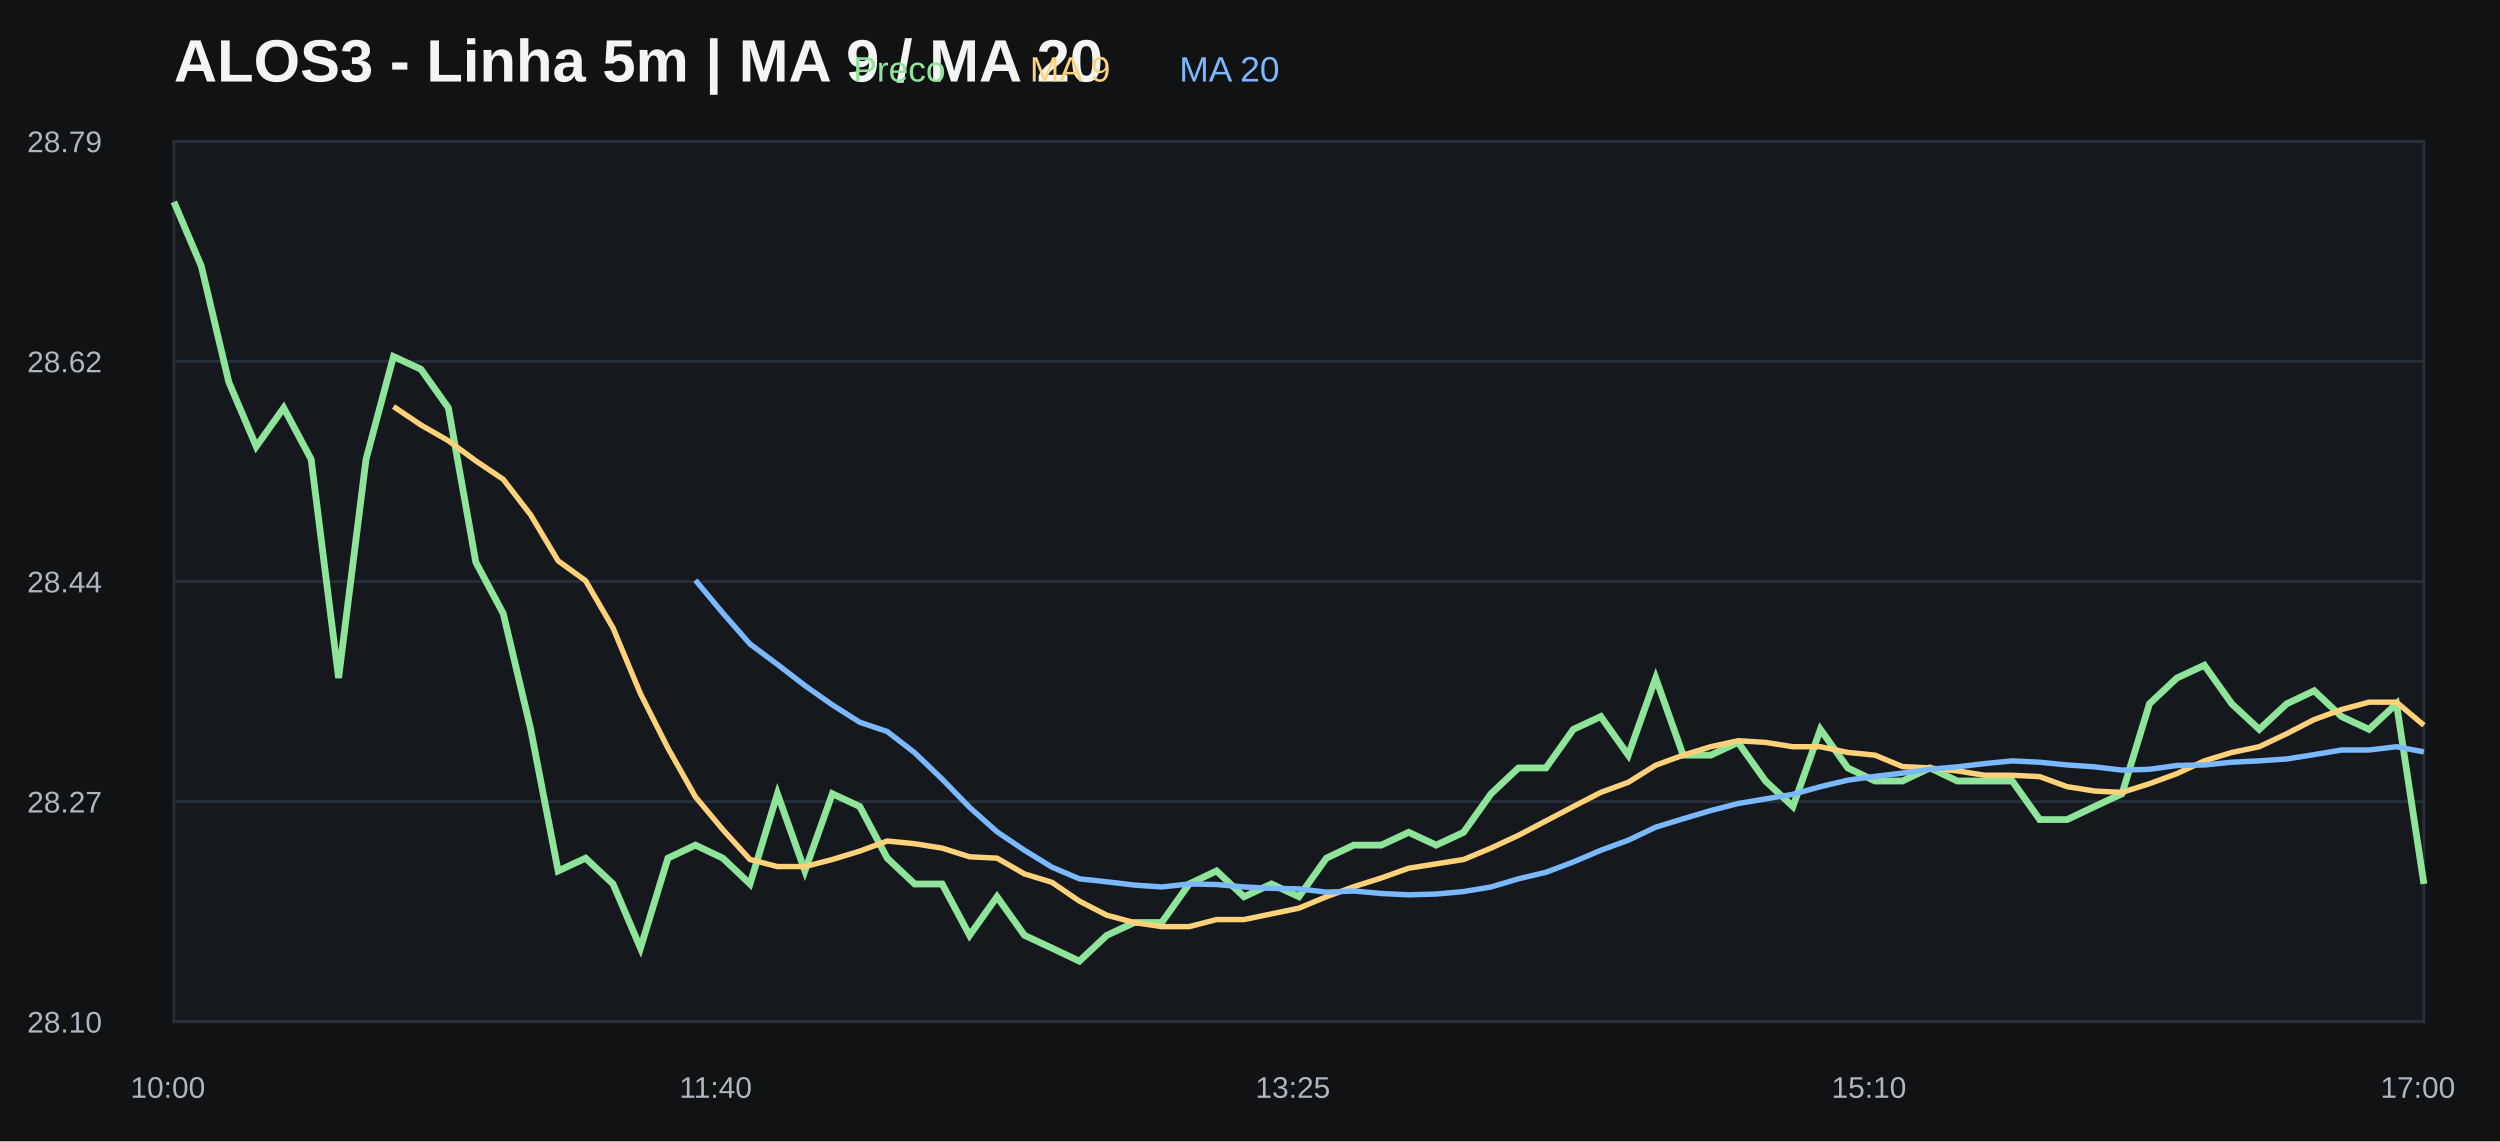
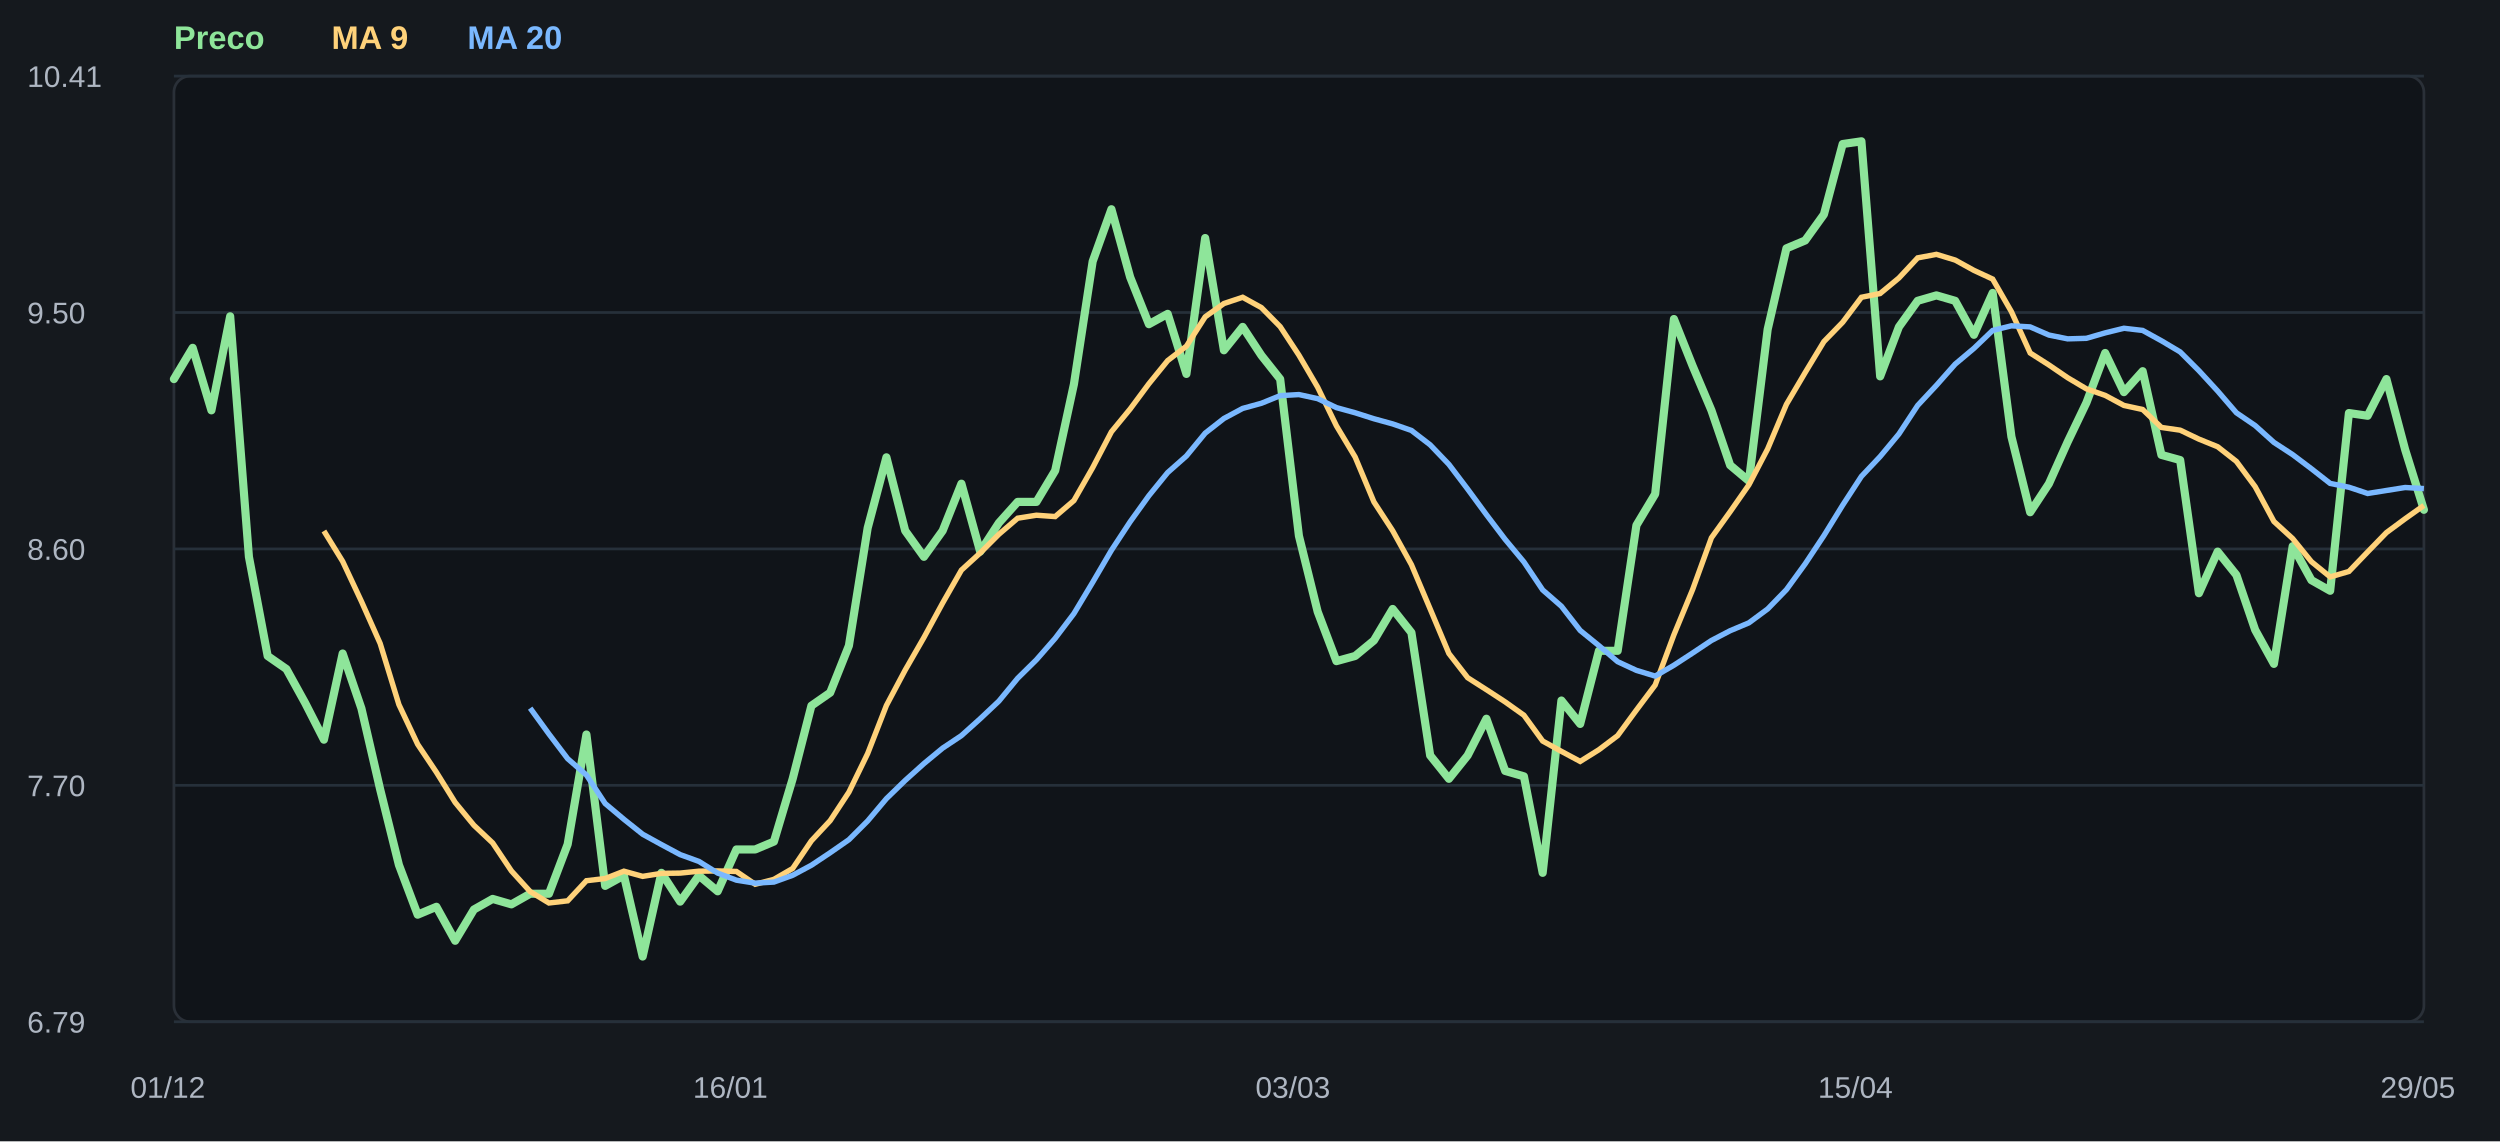
<svg xmlns="http://www.w3.org/2000/svg" width="920" height="420" viewBox="0 0 920 420">
-   <rect width="100%" height="100%" fill="#101214" />
-   <text x="64" y="30" fill="#F3F5F2" font-size="22" font-family="Arial" font-weight="700">ALOS3 - Linha 5m | MA 9 / MA 20</text>
-   <text x="314" y="30" fill="#8EE59A" font-size="13" font-family="Arial">Preco</text>
-   <text x="379" y="30" fill="#FFD27A" font-size="13" font-family="Arial">MA 9</text>
-   <text x="434" y="30" fill="#7AB8FF" font-size="13" font-family="Arial">MA 20</text>
-   <rect x="64" y="52" width="828" height="324" fill="#15191E" stroke="#2A3038" />
+   <rect width="100%" height="100%" fill="#15191E" />
+   <rect x="64" y="28" width="828" height="348" rx="6" fill="#101419" stroke="#2A3038" />
+   <text x="64" y="18" fill="#8EE59A" font-size="12" font-family="Arial" font-weight="700">Preco</text>
+   <text x="122" y="18" fill="#FFD27A" font-size="12" font-family="Arial" font-weight="700">MA 9</text>
+   <text x="172" y="18" fill="#7AB8FF" font-size="12" font-family="Arial" font-weight="700">MA 20</text>
  <line x1="64" y1="376.0" x2="892" y2="376.0" stroke="#26303A" stroke-width="1" />
-   <text x="10" y="380.0" fill="#AEB6C2" font-size="11" font-family="Arial">28.10</text>
-   <line x1="64" y1="295.0" x2="892" y2="295.0" stroke="#26303A" stroke-width="1" />
-   <text x="10" y="299.0" fill="#AEB6C2" font-size="11" font-family="Arial">28.27</text>
-   <line x1="64" y1="214.0" x2="892" y2="214.0" stroke="#26303A" stroke-width="1" />
-   <text x="10" y="218.0" fill="#AEB6C2" font-size="11" font-family="Arial">28.44</text>
-   <line x1="64" y1="133.0" x2="892" y2="133.0" stroke="#26303A" stroke-width="1" />
-   <text x="10" y="137.0" fill="#AEB6C2" font-size="11" font-family="Arial">28.62</text>
-   <line x1="64" y1="52.0" x2="892" y2="52.0" stroke="#26303A" stroke-width="1" />
-   <text x="10" y="56.0" fill="#AEB6C2" font-size="11" font-family="Arial">28.79</text>
-   <polyline points="64.0,74.3 74.1,98.0 84.2,140.6 94.3,164.3 104.4,150.1 114.5,169.0 124.6,249.5 134.7,169.0 144.8,131.2 154.9,135.9 165.0,150.1 175.1,206.9 185.2,225.8 195.3,268.4 205.4,320.5 215.5,315.8 225.6,325.3 235.7,348.9 245.8,315.8 255.9,311.0 266.0,315.8 276.0,325.3 286.1,292.1 296.2,320.5 306.3,292.1 316.4,296.8 326.5,315.8 336.6,325.3 346.7,325.3 356.8,344.2 366.9,330.0 377.0,344.2 387.1,348.9 397.2,353.7 407.3,344.2 417.4,339.5 427.5,339.5 437.6,325.3 447.7,320.5 457.8,330.0 467.9,325.3 478.0,330.0 488.1,315.8 498.2,311.0 508.3,311.0 518.4,306.3 528.5,311.0 538.6,306.3 548.7,292.1 558.8,282.6 568.9,282.6 579.0,268.4 589.1,263.7 599.2,277.9 609.3,249.5 619.4,277.9 629.5,277.9 639.6,273.2 649.7,287.4 659.8,296.8 669.9,268.4 680.0,282.6 690.0,287.4 700.1,287.4 710.2,282.6 720.3,287.4 730.4,287.4 740.5,287.4 750.6,301.6 760.7,301.6 770.8,296.8 780.9,292.1 791.0,259.0 801.1,249.5 811.2,244.8 821.3,259.0 831.4,268.4 841.5,259.0 851.6,254.2 861.7,263.7 871.8,268.4 881.9,259.0 892.0,325.3" fill="none" stroke="#8EE59A" stroke-width="2.5" />
-   <polyline points="144.8,149.6 154.9,156.4 165.0,162.2 175.1,169.6 185.2,176.4 195.3,189.5 205.4,206.4 215.5,213.7 225.6,231.1 235.7,255.3 245.8,275.3 255.9,293.2 266.0,305.3 276.0,316.3 286.1,318.9 296.2,318.9 306.3,316.3 316.4,313.2 326.5,309.5 336.6,310.5 346.7,312.1 356.8,315.3 366.9,315.8 377.0,321.6 387.1,324.7 397.2,331.6 407.3,336.8 417.4,339.5 427.5,341.0 437.6,341.0 447.7,338.4 457.8,338.4 467.9,336.3 478.0,334.2 488.1,330.0 498.2,326.3 508.3,323.1 518.4,319.5 528.5,317.9 538.6,316.3 548.7,312.1 558.8,307.4 568.9,302.1 579.0,296.8 589.1,291.6 599.2,287.9 609.3,281.6 619.4,277.9 629.5,274.8 639.6,272.6 649.7,273.2 659.8,274.8 669.9,274.8 680.0,276.9 690.0,277.9 700.1,282.1 710.2,282.6 720.3,283.7 730.4,285.3 740.5,285.3 750.6,285.8 760.7,289.5 770.8,291.1 780.9,291.6 791.0,288.4 801.1,284.7 811.2,280.0 821.3,276.9 831.4,274.8 841.5,270.0 851.6,264.8 861.7,261.1 871.8,258.4 881.9,258.4 892.0,266.9" fill="none" stroke="#FFD27A" stroke-width="2" />
-   <polyline points="255.9,213.5 266.0,225.6 276.0,237.0 286.1,244.5 296.2,252.3 306.3,259.4 316.4,265.8 326.5,269.2 336.6,277.0 346.7,286.7 356.8,297.1 366.9,306.1 377.0,312.9 387.1,319.1 397.2,323.4 407.3,324.5 417.4,325.7 427.5,326.4 437.6,325.3 447.7,325.5 457.8,326.4 467.9,326.9 478.0,327.1 488.1,328.3 498.2,327.9 508.3,328.8 518.4,329.3 528.5,329.0 538.6,328.1 548.7,326.4 558.8,323.4 568.9,321.0 579.0,317.2 589.1,312.9 599.2,309.2 609.3,304.4 619.4,301.3 629.5,298.3 639.6,295.7 649.7,294.0 659.8,292.3 669.9,289.5 680.0,287.1 690.0,285.7 700.1,284.5 710.2,283.1 720.3,282.2 730.4,281.0 740.5,280.0 750.6,280.5 760.7,281.5 770.8,282.2 780.9,283.4 791.0,283.1 801.1,281.7 811.2,281.5 821.3,280.5 831.4,280.0 841.5,279.3 851.6,277.7 861.7,276.0 871.8,276.0 881.9,274.8 892.0,276.7" fill="none" stroke="#7AB8FF" stroke-width="2" />
-   <text x="48.0" y="404" fill="#AEB6C2" font-size="11" font-family="Arial">10:00</text>
-   <text x="250.0" y="404" fill="#AEB6C2" font-size="11" font-family="Arial">11:40</text>
-   <text x="462.0" y="404" fill="#AEB6C2" font-size="11" font-family="Arial">13:25</text>
-   <text x="674.0" y="404" fill="#AEB6C2" font-size="11" font-family="Arial">15:10</text>
-   <text x="876.0" y="404" fill="#AEB6C2" font-size="11" font-family="Arial">17:00</text>
+   <text x="10" y="380.0" fill="#AEB6C2" font-size="11" font-family="Arial">6.79</text>
+   <line x1="64" y1="289.0" x2="892" y2="289.0" stroke="#26303A" stroke-width="1" />
+   <text x="10" y="293.0" fill="#AEB6C2" font-size="11" font-family="Arial">7.70</text>
+   <line x1="64" y1="202.0" x2="892" y2="202.0" stroke="#26303A" stroke-width="1" />
+   <text x="10" y="206.0" fill="#AEB6C2" font-size="11" font-family="Arial">8.60</text>
+   <line x1="64" y1="115.0" x2="892" y2="115.0" stroke="#26303A" stroke-width="1" />
+   <text x="10" y="119.0" fill="#AEB6C2" font-size="11" font-family="Arial">9.50</text>
+   <line x1="64" y1="28.0" x2="892" y2="28.0" stroke="#26303A" stroke-width="1" />
+   <text x="10" y="32.0" fill="#AEB6C2" font-size="11" font-family="Arial">10.41</text>
+   <polyline points="64.0,139.5 70.9,128.0 77.8,151.0 84.7,116.4 91.6,204.9 98.5,241.4 105.4,246.2 112.3,258.7 119.2,272.2 126.1,240.5 133.0,260.7 139.9,290.5 146.8,318.3 153.7,336.6 160.6,333.7 167.5,346.2 174.4,334.7 181.3,330.8 188.2,332.8 195.1,328.9 202.0,328.9 208.9,310.7 215.8,270.3 222.7,326.0 229.6,322.2 236.5,352.0 243.4,321.2 250.3,331.8 257.2,322.2 264.1,328.0 271.0,312.6 277.9,312.6 284.8,309.7 291.7,286.6 298.6,259.7 305.5,254.9 312.4,237.6 319.3,194.3 326.2,168.3 333.1,195.3 340.0,204.9 346.9,195.3 353.8,178.0 360.7,203.0 367.6,192.4 374.5,184.7 381.4,184.7 388.3,173.2 395.2,141.4 402.1,96.2 409.0,77.0 415.9,102.0 422.8,119.3 429.7,115.5 436.6,137.6 443.5,87.6 450.4,128.9 457.3,120.3 464.2,130.8 471.1,139.5 478.0,197.2 484.9,225.1 491.8,243.3 498.7,241.4 505.6,235.7 512.5,224.1 519.4,232.8 526.3,278.0 533.2,286.6 540.1,278.0 547.0,264.5 553.9,283.7 560.8,285.7 567.7,321.2 574.6,257.8 581.5,266.4 588.4,239.5 595.3,239.5 602.2,193.3 609.1,181.8 616.0,117.4 622.9,134.7 629.8,151.0 636.7,171.2 643.6,177.0 650.5,121.2 657.4,91.4 664.3,88.5 671.2,78.9 678.1,53.0 685.0,52.0 691.9,138.5 698.8,120.3 705.7,110.7 712.6,108.7 719.5,110.7 726.4,123.2 733.3,107.8 740.2,160.7 747.1,188.5 754.0,178.0 760.9,162.6 767.8,148.2 774.7,129.9 781.6,144.3 788.5,136.6 795.4,167.4 802.3,169.3 809.2,218.3 816.1,203.0 823.0,211.6 829.9,231.8 836.8,244.3 843.7,201.0 850.6,213.5 857.5,217.4 864.4,152.0 871.3,153.0 878.2,139.5 885.1,165.5 892.0,187.6" fill="none" stroke="#8EE59A" stroke-width="3" stroke-linecap="round" stroke-linejoin="round" />
+   <polyline points="119.2,195.4 126.1,206.6 133.0,221.3 139.9,236.8 146.8,259.3 153.7,273.9 160.6,284.2 167.5,295.3 174.4,303.7 181.3,310.2 188.2,320.5 195.1,328.1 202.0,332.3 208.9,331.5 215.8,324.1 222.7,323.3 229.6,320.6 236.5,322.5 243.4,321.4 250.3,321.3 257.2,320.6 264.1,320.5 271.0,320.7 277.9,325.4 284.8,323.6 291.7,319.6 298.6,309.4 305.5,302.0 312.4,291.5 319.3,277.3 326.2,259.6 333.1,246.6 340.0,234.6 346.9,221.9 353.8,209.8 360.7,203.5 367.6,196.6 374.5,190.7 381.4,189.6 388.3,190.1 395.2,184.2 402.1,172.1 409.0,158.9 415.9,150.5 422.8,141.2 429.7,132.7 436.6,127.4 443.5,116.6 450.4,111.7 457.3,109.4 464.2,113.2 471.1,120.2 478.0,130.7 484.9,142.5 491.8,156.7 498.7,168.2 505.6,184.7 512.5,195.3 519.4,207.8 526.3,224.1 533.2,240.5 540.1,249.4 547.0,253.8 553.9,258.3 560.8,263.2 567.7,272.7 574.6,276.5 581.5,280.2 588.4,275.9 595.3,270.7 602.2,261.3 609.1,252.1 616.0,233.6 622.9,216.9 629.8,197.9 636.7,188.3 643.6,178.4 650.5,165.2 657.4,148.8 664.3,137.1 671.2,125.7 678.1,118.6 685.0,109.4 691.9,108.0 698.8,102.3 705.7,94.9 712.6,93.6 719.5,95.7 726.4,99.5 733.3,102.7 740.2,114.7 747.1,129.9 754.0,134.3 760.9,139.0 767.8,143.1 774.7,145.5 781.6,149.2 788.5,150.7 795.4,157.3 802.3,158.3 809.2,161.6 816.1,164.4 823.0,169.8 829.9,179.1 836.8,191.9 843.7,198.2 850.6,206.7 857.5,212.3 864.4,210.3 871.3,203.1 878.2,196.0 885.1,190.9 892.0,186.0" fill="none" stroke="#FFD27A" stroke-width="2" />
+   <polyline points="195.1,260.6 202.0,270.1 208.9,279.2 215.8,285.2 222.7,295.7 229.6,301.5 236.5,307.0 243.4,310.8 250.3,314.5 257.2,317.0 264.1,321.3 271.0,323.9 277.9,325.0 284.8,324.6 291.7,322.1 298.6,318.4 305.5,313.8 312.4,309.0 319.3,302.1 326.2,293.9 333.1,287.2 340.0,281.0 346.9,275.3 353.8,270.7 360.7,264.5 367.6,258.0 374.5,249.6 381.4,242.8 388.3,234.9 395.2,225.8 402.1,214.3 409.0,202.5 415.9,192.0 422.8,182.4 429.7,173.9 436.6,167.8 443.5,159.4 450.4,154.0 457.3,150.3 464.2,148.4 471.1,145.6 478.0,145.2 484.9,146.7 491.8,150.0 498.7,151.9 505.6,154.1 512.5,156.0 519.4,158.4 526.3,163.7 533.2,170.9 540.1,180.0 547.0,189.4 553.9,198.5 560.8,206.8 567.7,217.1 574.6,223.1 581.5,232.0 588.4,237.6 595.3,243.5 602.2,246.7 609.1,248.8 616.0,244.8 622.9,240.3 629.8,235.7 636.7,232.1 643.6,229.2 650.5,224.1 657.4,217.0 664.3,207.5 671.2,197.1 678.1,185.9 685.0,175.3 691.9,168.0 698.8,159.7 705.7,149.2 712.6,141.8 719.5,134.0 726.4,128.2 733.3,121.6 740.2,119.9 747.1,120.3 754.0,123.3 760.9,124.7 767.8,124.5 774.7,122.5 781.6,120.8 788.5,121.6 795.4,125.4 802.3,129.5 809.2,136.4 816.1,143.9 823.0,151.9 829.9,156.6 836.8,162.8 843.7,167.3 850.6,172.5 857.5,177.9 864.4,179.3 871.3,181.6 878.2,180.5 885.1,179.4 892.0,179.8" fill="none" stroke="#7AB8FF" stroke-width="2" />
+   <text x="48.0" y="404" fill="#AEB6C2" font-size="11" font-family="Arial">01/12</text>
+   <text x="255.0" y="404" fill="#AEB6C2" font-size="11" font-family="Arial">16/01</text>
+   <text x="462.0" y="404" fill="#AEB6C2" font-size="11" font-family="Arial">03/03</text>
+   <text x="669.0" y="404" fill="#AEB6C2" font-size="11" font-family="Arial">15/04</text>
+   <text x="876.0" y="404" fill="#AEB6C2" font-size="11" font-family="Arial">29/05</text>
</svg>
